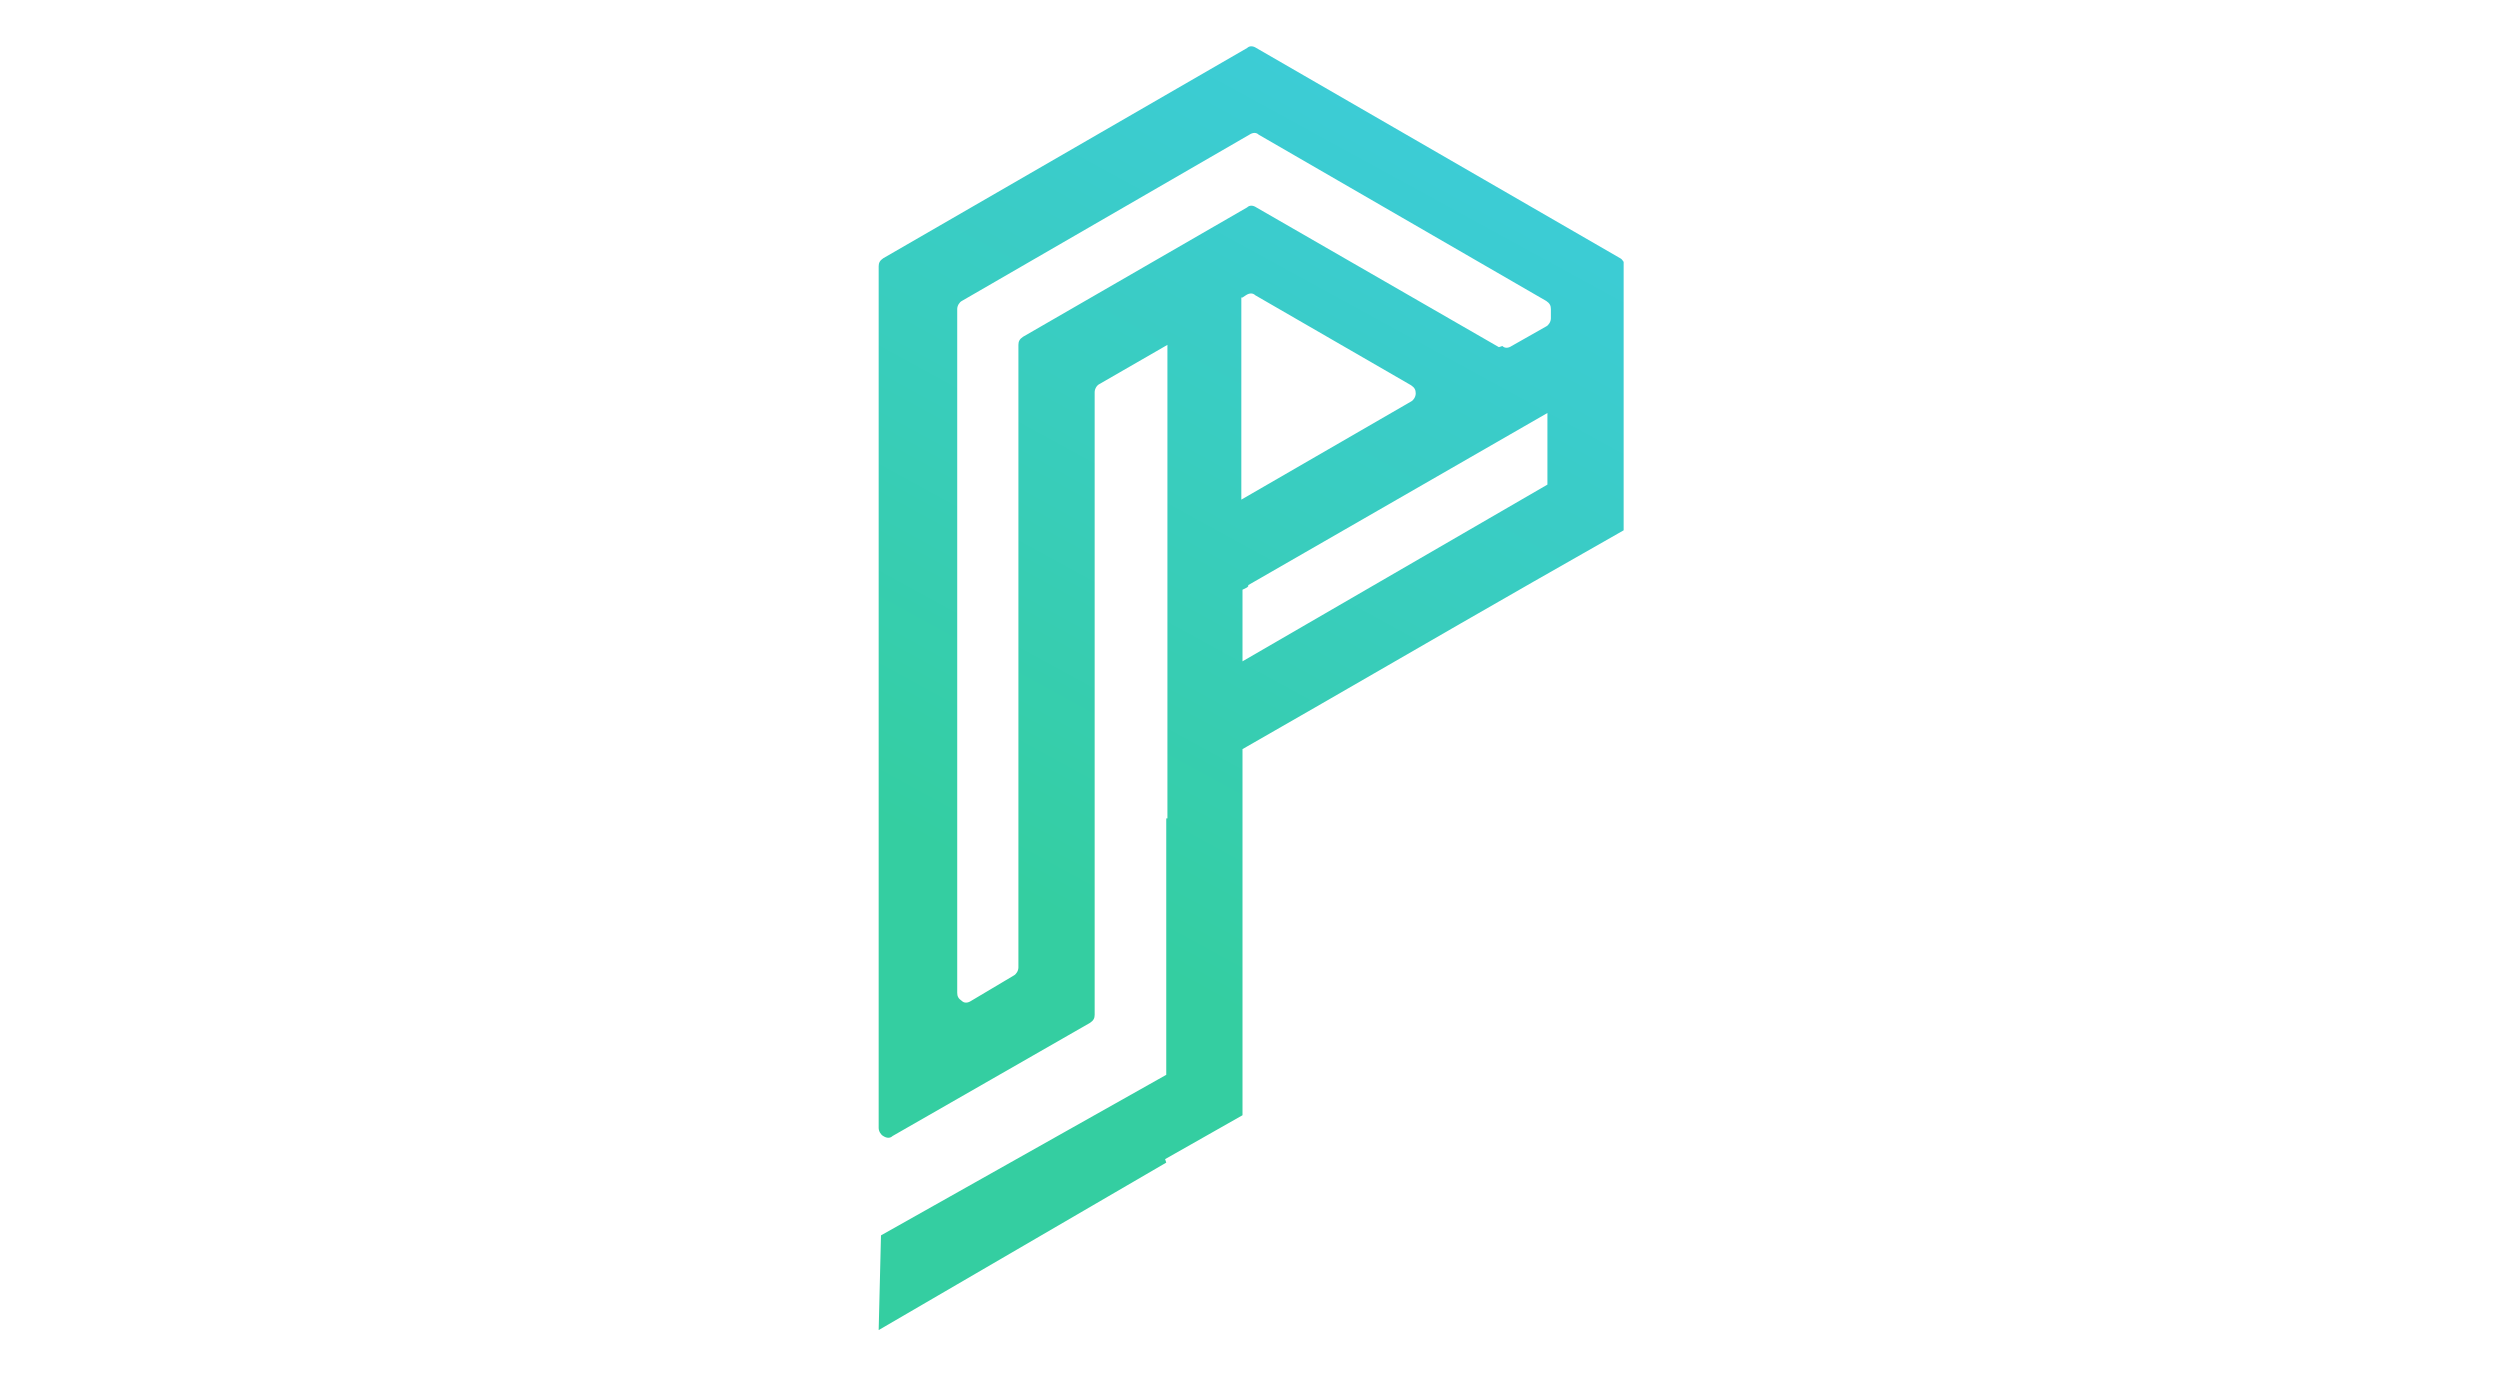
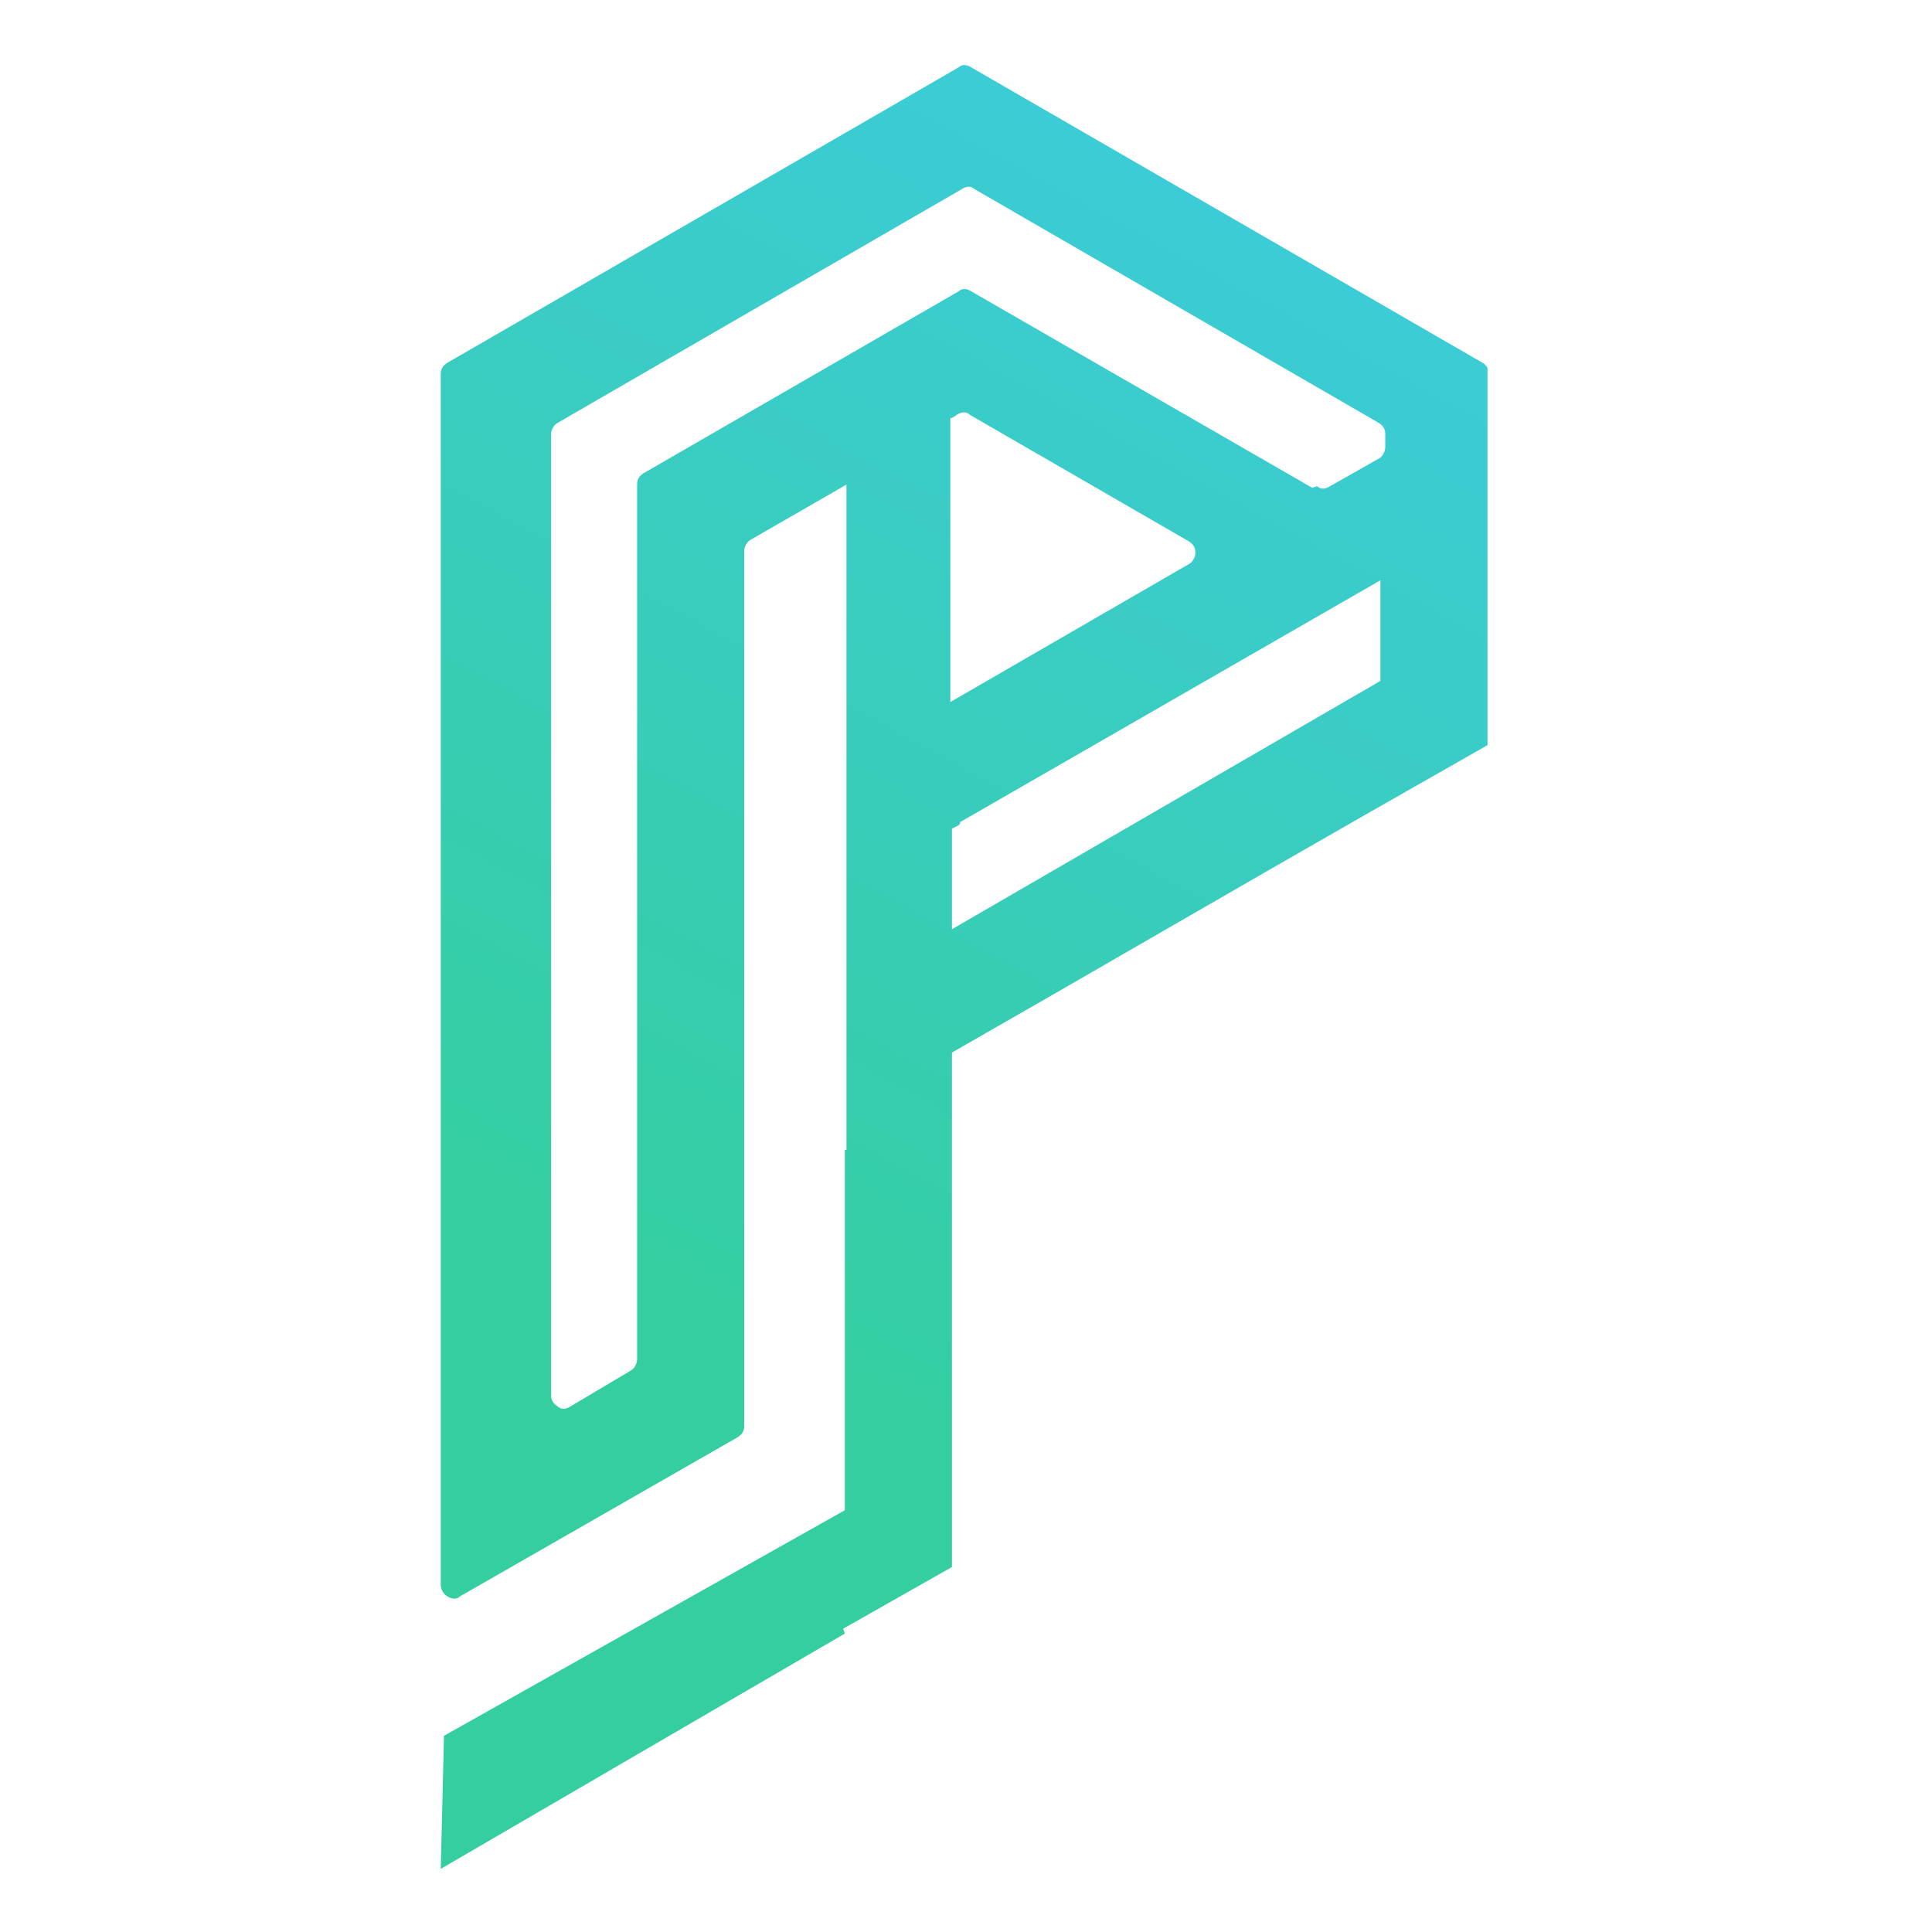
- <svg xmlns="http://www.w3.org/2000/svg" width="500" zoomAndPan="magnify" viewBox="0 0 375 206.25" height="275" preserveAspectRatio="xMidYMid meet" version="1.0">
+ <svg xmlns="http://www.w3.org/2000/svg" width="275" zoomAndPan="magnify" viewBox="0 0 206.25 206.25" height="275" preserveAspectRatio="xMidYMid meet" version="1.0">
  <defs>
-     <clipPath id="id1">
-       <path d="M 131.453 6 L 243.547 6 L 243.547 200 L 131.453 200 Z M 131.453 6 " clip-rule="nonzero" />
+     <clipPath id="02ea350691">
+       <path d="M 47 6 L 158.797 6 L 158.797 200 L 47 200 Z M 47 6 " clip-rule="nonzero" />
    </clipPath>
-     <clipPath id="id2">
-       <path d="M 187.238 87.766 L 232.113 61.949 L 232.113 72.691 C 216.867 81.527 201.621 90.363 186.375 99.199 L 186.375 88.457 L 187.066 88.113 C 187.066 88.113 187.238 87.938 187.238 87.938 Z M 174.766 173.871 L 186.375 167.285 L 186.375 112.367 C 200.926 104.051 215.48 95.562 230.031 87.246 L 243.719 79.449 L 243.719 39.949 C 243.719 39.43 243.371 38.91 243.027 38.734 L 188.453 7.203 C 187.934 6.859 187.414 6.859 187.066 7.203 L 132.492 38.734 C 131.973 39.082 131.801 39.43 131.801 39.949 L 131.801 169.191 C 131.801 169.711 132.148 170.23 132.492 170.406 C 133.012 170.75 133.531 170.75 133.879 170.406 L 163.504 153.426 C 164.023 153.082 164.199 152.734 164.199 152.215 L 164.199 58.832 C 164.199 58.312 164.543 57.793 164.891 57.621 L 175.113 51.73 L 175.113 122.762 L 174.938 122.762 L 174.938 161.223 L 132.148 185.305 L 131.801 199.512 L 174.938 174.391 Z M 186.375 44.625 L 186.895 44.281 C 187.414 43.934 187.934 43.934 188.281 44.281 L 211.668 57.793 C 212.188 58.141 212.359 58.484 212.359 59.008 C 212.359 59.527 212.016 60.047 211.668 60.219 L 186.199 74.945 L 186.199 44.625 Z M 224.836 52.074 L 188.453 31.113 C 187.934 30.766 187.414 30.766 187.066 31.113 L 153.457 50.516 C 152.938 50.863 152.762 51.211 152.762 51.73 L 152.762 145.109 C 152.762 145.629 152.418 146.148 152.07 146.324 L 145.66 150.137 C 145.141 150.48 144.621 150.48 144.273 150.137 C 143.754 149.789 143.582 149.441 143.582 148.922 L 143.582 46.359 C 143.582 45.84 143.93 45.32 144.273 45.145 L 187.414 20.199 C 187.934 19.852 188.453 19.852 188.801 20.199 L 231.938 45.145 C 232.457 45.492 232.633 45.84 232.633 46.359 L 232.633 47.746 C 232.633 48.266 232.285 48.785 231.938 48.957 L 226.742 51.902 C 226.223 52.25 225.703 52.25 225.355 51.902 Z M 224.836 52.074 " clip-rule="evenodd" />
+     <clipPath id="81c52998d4">
+       <path d="M 102.492 87.766 L 147.363 61.949 L 147.363 72.691 C 132.117 81.527 116.871 90.363 101.625 99.199 L 101.625 88.457 L 102.316 88.113 C 102.316 88.113 102.492 87.938 102.492 87.938 Z M 90.016 173.871 L 101.625 167.285 L 101.625 112.367 C 116.18 104.051 130.73 95.562 145.285 87.246 L 158.973 79.449 L 158.973 39.949 C 158.973 39.43 158.625 38.91 158.277 38.734 L 103.703 7.203 C 103.184 6.859 102.664 6.859 102.316 7.203 L 47.746 38.734 C 47.227 39.082 47.051 39.43 47.051 39.949 L 47.051 169.191 C 47.051 169.711 47.398 170.23 47.746 170.406 C 48.266 170.75 48.785 170.75 49.129 170.406 L 78.758 153.426 C 79.277 153.082 79.449 152.734 79.449 152.215 L 79.449 58.832 C 79.449 58.312 79.797 57.793 80.141 57.621 L 90.363 51.73 L 90.363 122.762 L 90.191 122.762 L 90.191 161.223 L 47.398 185.305 L 47.051 199.512 L 90.191 174.391 Z M 101.625 44.625 L 102.145 44.281 C 102.664 43.934 103.184 43.934 103.531 44.281 L 126.918 57.793 C 127.438 58.141 127.613 58.484 127.613 59.008 C 127.613 59.527 127.266 60.047 126.918 60.219 L 101.453 74.945 L 101.453 44.625 Z M 140.086 52.074 L 103.703 31.113 C 103.184 30.766 102.664 30.766 102.316 31.113 L 68.707 50.516 C 68.188 50.863 68.016 51.211 68.016 51.73 L 68.016 145.109 C 68.016 145.629 67.668 146.148 67.32 146.324 L 60.91 150.137 C 60.391 150.48 59.871 150.48 59.527 150.137 C 59.008 149.789 58.832 149.441 58.832 148.922 L 58.832 46.359 C 58.832 45.84 59.18 45.32 59.527 45.145 L 102.664 20.199 C 103.184 19.852 103.703 19.852 104.051 20.199 L 147.191 45.145 C 147.711 45.492 147.883 45.84 147.883 46.359 L 147.883 47.746 C 147.883 48.266 147.535 48.785 147.191 48.957 L 141.992 51.902 C 141.473 52.25 140.953 52.25 140.605 51.902 Z M 140.086 52.074 " clip-rule="evenodd" />
    </clipPath>
-     <linearGradient x1="0.748" gradientTransform="matrix(17.32494, 0, 0, 17.32494, 131.4538, 6.684572)" y1="11.529" x2="6.919" gradientUnits="userSpaceOnUse" y2="0.256" id="id3">
+     <linearGradient x1="0.748" gradientTransform="matrix(17.32494, 0, 0, 17.32494, 46.70516, 6.684543)" y1="11.529" x2="6.919" gradientUnits="userSpaceOnUse" y2="0.256" id="bff3ecd4d0">
      <stop stop-opacity="1" stop-color="rgb(20.399%, 80.8%, 63.1%)" offset="0" />
      <stop stop-opacity="1" stop-color="rgb(20.399%, 80.8%, 63.1%)" offset="0.241" />
      <stop stop-opacity="1" stop-color="rgb(20.399%, 80.8%, 63.1%)" offset="0.25" />
      <stop stop-opacity="1" stop-color="rgb(20.399%, 80.8%, 63.1%)" offset="0.281" />
      <stop stop-opacity="1" stop-color="rgb(20.399%, 80.8%, 63.1%)" offset="0.297" />
      <stop stop-opacity="1" stop-color="rgb(20.424%, 80.794%, 63.242%)" offset="0.305" />
      <stop stop-opacity="1" stop-color="rgb(20.473%, 80.78%, 63.533%)" offset="0.312" />
      <stop stop-opacity="1" stop-color="rgb(20.523%, 80.768%, 63.829%)" offset="0.32" />
      <stop stop-opacity="1" stop-color="rgb(20.573%, 80.756%, 64.125%)" offset="0.328" />
      <stop stop-opacity="1" stop-color="rgb(20.624%, 80.743%, 64.421%)" offset="0.336" />
      <stop stop-opacity="1" stop-color="rgb(20.674%, 80.73%, 64.717%)" offset="0.344" />
      <stop stop-opacity="1" stop-color="rgb(20.724%, 80.717%, 65.013%)" offset="0.352" />
      <stop stop-opacity="1" stop-color="rgb(20.775%, 80.705%, 65.309%)" offset="0.359" />
      <stop stop-opacity="1" stop-color="rgb(20.825%, 80.693%, 65.605%)" offset="0.367" />
      <stop stop-opacity="1" stop-color="rgb(20.876%, 80.679%, 65.901%)" offset="0.375" />
      <stop stop-opacity="1" stop-color="rgb(20.926%, 80.667%, 66.197%)" offset="0.383" />
      <stop stop-opacity="1" stop-color="rgb(20.976%, 80.655%, 66.493%)" offset="0.391" />
      <stop stop-opacity="1" stop-color="rgb(21.027%, 80.643%, 66.789%)" offset="0.398" />
      <stop stop-opacity="1" stop-color="rgb(21.077%, 80.629%, 67.085%)" offset="0.406" />
      <stop stop-opacity="1" stop-color="rgb(21.127%, 80.617%, 67.381%)" offset="0.414" />
      <stop stop-opacity="1" stop-color="rgb(21.178%, 80.605%, 67.677%)" offset="0.422" />
      <stop stop-opacity="1" stop-color="rgb(21.228%, 80.592%, 67.973%)" offset="0.43" />
      <stop stop-opacity="1" stop-color="rgb(21.278%, 80.579%, 68.269%)" offset="0.438" />
      <stop stop-opacity="1" stop-color="rgb(21.329%, 80.566%, 68.565%)" offset="0.445" />
      <stop stop-opacity="1" stop-color="rgb(21.379%, 80.554%, 68.861%)" offset="0.453" />
      <stop stop-opacity="1" stop-color="rgb(21.429%, 80.542%, 69.157%)" offset="0.461" />
      <stop stop-opacity="1" stop-color="rgb(21.48%, 80.528%, 69.453%)" offset="0.469" />
      <stop stop-opacity="1" stop-color="rgb(21.53%, 80.516%, 69.749%)" offset="0.477" />
      <stop stop-opacity="1" stop-color="rgb(21.581%, 80.504%, 70.045%)" offset="0.484" />
      <stop stop-opacity="1" stop-color="rgb(21.631%, 80.492%, 70.341%)" offset="0.492" />
      <stop stop-opacity="1" stop-color="rgb(21.681%, 80.478%, 70.638%)" offset="0.5" />
      <stop stop-opacity="1" stop-color="rgb(21.732%, 80.466%, 70.934%)" offset="0.508" />
      <stop stop-opacity="1" stop-color="rgb(21.782%, 80.453%, 71.23%)" offset="0.516" />
      <stop stop-opacity="1" stop-color="rgb(21.832%, 80.44%, 71.526%)" offset="0.523" />
      <stop stop-opacity="1" stop-color="rgb(21.883%, 80.428%, 71.822%)" offset="0.531" />
      <stop stop-opacity="1" stop-color="rgb(21.933%, 80.415%, 72.118%)" offset="0.539" />
      <stop stop-opacity="1" stop-color="rgb(21.982%, 80.403%, 72.411%)" offset="0.547" />
      <stop stop-opacity="1" stop-color="rgb(22.023%, 80.391%, 72.69%)" offset="0.555" />
      <stop stop-opacity="1" stop-color="rgb(22.057%, 80.379%, 72.96%)" offset="0.562" />
      <stop stop-opacity="1" stop-color="rgb(22.092%, 80.365%, 73.228%)" offset="0.57" />
      <stop stop-opacity="1" stop-color="rgb(22.125%, 80.353%, 73.499%)" offset="0.578" />
      <stop stop-opacity="1" stop-color="rgb(22.159%, 80.341%, 73.767%)" offset="0.586" />
      <stop stop-opacity="1" stop-color="rgb(22.194%, 80.328%, 74.037%)" offset="0.594" />
      <stop stop-opacity="1" stop-color="rgb(22.227%, 80.316%, 74.307%)" offset="0.602" />
      <stop stop-opacity="1" stop-color="rgb(22.261%, 80.304%, 74.576%)" offset="0.609" />
      <stop stop-opacity="1" stop-color="rgb(22.296%, 80.292%, 74.846%)" offset="0.617" />
      <stop stop-opacity="1" stop-color="rgb(22.33%, 80.28%, 75.116%)" offset="0.625" />
      <stop stop-opacity="1" stop-color="rgb(22.363%, 80.266%, 75.385%)" offset="0.633" />
      <stop stop-opacity="1" stop-color="rgb(22.398%, 80.254%, 75.655%)" offset="0.641" />
      <stop stop-opacity="1" stop-color="rgb(22.432%, 80.241%, 75.923%)" offset="0.648" />
      <stop stop-opacity="1" stop-color="rgb(22.466%, 80.229%, 76.193%)" offset="0.656" />
      <stop stop-opacity="1" stop-color="rgb(22.501%, 80.217%, 76.463%)" offset="0.664" />
      <stop stop-opacity="1" stop-color="rgb(22.534%, 80.205%, 76.732%)" offset="0.672" />
      <stop stop-opacity="1" stop-color="rgb(22.568%, 80.193%, 77.002%)" offset="0.68" />
      <stop stop-opacity="1" stop-color="rgb(22.603%, 80.18%, 77.272%)" offset="0.688" />
      <stop stop-opacity="1" stop-color="rgb(22.636%, 80.167%, 77.541%)" offset="0.695" />
      <stop stop-opacity="1" stop-color="rgb(22.67%, 80.154%, 77.811%)" offset="0.703" />
      <stop stop-opacity="1" stop-color="rgb(22.705%, 80.142%, 78.079%)" offset="0.711" />
      <stop stop-opacity="1" stop-color="rgb(22.739%, 80.13%, 78.349%)" offset="0.719" />
      <stop stop-opacity="1" stop-color="rgb(22.772%, 80.118%, 78.619%)" offset="0.727" />
      <stop stop-opacity="1" stop-color="rgb(22.807%, 80.106%, 78.888%)" offset="0.734" />
      <stop stop-opacity="1" stop-color="rgb(22.841%, 80.093%, 79.158%)" offset="0.742" />
      <stop stop-opacity="1" stop-color="rgb(22.874%, 80.081%, 79.428%)" offset="0.75" />
      <stop stop-opacity="1" stop-color="rgb(22.91%, 80.067%, 79.697%)" offset="0.758" />
      <stop stop-opacity="1" stop-color="rgb(22.943%, 80.055%, 79.967%)" offset="0.759" />
      <stop stop-opacity="1" stop-color="rgb(22.96%, 80.049%, 80.101%)" offset="0.766" />
      <stop stop-opacity="1" stop-color="rgb(22.977%, 80.043%, 80.235%)" offset="0.773" />
      <stop stop-opacity="1" stop-color="rgb(23.012%, 80.031%, 80.505%)" offset="0.781" />
      <stop stop-opacity="1" stop-color="rgb(23.045%, 80.019%, 80.775%)" offset="0.789" />
      <stop stop-opacity="1" stop-color="rgb(23.079%, 80.006%, 81.044%)" offset="0.797" />
      <stop stop-opacity="1" stop-color="rgb(23.116%, 79.999%, 81.299%)" offset="0.805" />
      <stop stop-opacity="1" stop-color="rgb(23.152%, 79.999%, 81.538%)" offset="0.812" />
      <stop stop-opacity="1" stop-color="rgb(23.189%, 79.999%, 81.776%)" offset="0.82" />
      <stop stop-opacity="1" stop-color="rgb(23.224%, 79.999%, 82.014%)" offset="0.828" />
      <stop stop-opacity="1" stop-color="rgb(23.26%, 79.999%, 82.253%)" offset="0.836" />
      <stop stop-opacity="1" stop-color="rgb(23.297%, 79.999%, 82.489%)" offset="0.844" />
      <stop stop-opacity="1" stop-color="rgb(23.334%, 79.999%, 82.727%)" offset="0.852" />
      <stop stop-opacity="1" stop-color="rgb(23.37%, 79.999%, 82.965%)" offset="0.859" />
      <stop stop-opacity="1" stop-color="rgb(23.407%, 79.999%, 83.203%)" offset="0.867" />
      <stop stop-opacity="1" stop-color="rgb(23.444%, 79.999%, 83.441%)" offset="0.875" />
      <stop stop-opacity="1" stop-color="rgb(23.48%, 79.999%, 83.679%)" offset="0.883" />
      <stop stop-opacity="1" stop-color="rgb(23.517%, 79.999%, 83.916%)" offset="0.891" />
      <stop stop-opacity="1" stop-color="rgb(23.553%, 79.999%, 84.154%)" offset="0.898" />
      <stop stop-opacity="1" stop-color="rgb(23.59%, 79.999%, 84.392%)" offset="0.906" />
      <stop stop-opacity="1" stop-color="rgb(23.627%, 79.999%, 84.63%)" offset="0.914" />
      <stop stop-opacity="1" stop-color="rgb(23.663%, 79.999%, 84.868%)" offset="0.922" />
      <stop stop-opacity="1" stop-color="rgb(23.7%, 79.999%, 85.106%)" offset="0.93" />
      <stop stop-opacity="1" stop-color="rgb(23.737%, 79.999%, 85.342%)" offset="0.938" />
      <stop stop-opacity="1" stop-color="rgb(23.773%, 79.999%, 85.58%)" offset="0.945" />
      <stop stop-opacity="1" stop-color="rgb(23.81%, 79.999%, 85.818%)" offset="0.953" />
      <stop stop-opacity="1" stop-color="rgb(23.846%, 79.999%, 86.057%)" offset="0.961" />
      <stop stop-opacity="1" stop-color="rgb(23.883%, 79.999%, 86.295%)" offset="0.969" />
      <stop stop-opacity="1" stop-color="rgb(23.92%, 79.999%, 86.533%)" offset="0.977" />
      <stop stop-opacity="1" stop-color="rgb(23.956%, 79.999%, 86.769%)" offset="0.984" />
      <stop stop-opacity="1" stop-color="rgb(23.993%, 79.999%, 87.007%)" offset="0.992" />
      <stop stop-opacity="1" stop-color="rgb(24.03%, 79.999%, 87.245%)" offset="1" />
    </linearGradient>
  </defs>
-   <g clip-path="url(#id1)">
-     <g clip-path="url(#id2)">
-       <path fill="url(#id3)" d="M 131.801 6.859 L 131.801 199.512 L 243.547 199.512 L 243.547 6.859 Z M 131.801 6.859 " fill-rule="nonzero" />
+   <g clip-path="url(#02ea350691)">
+     <g clip-path="url(#81c52998d4)">
+       <path fill="url(#bff3ecd4d0)" d="M 47.051 6.859 L 47.051 199.512 L 158.797 199.512 L 158.797 6.859 Z M 47.051 6.859 " fill-rule="nonzero" />
    </g>
  </g>
</svg>
